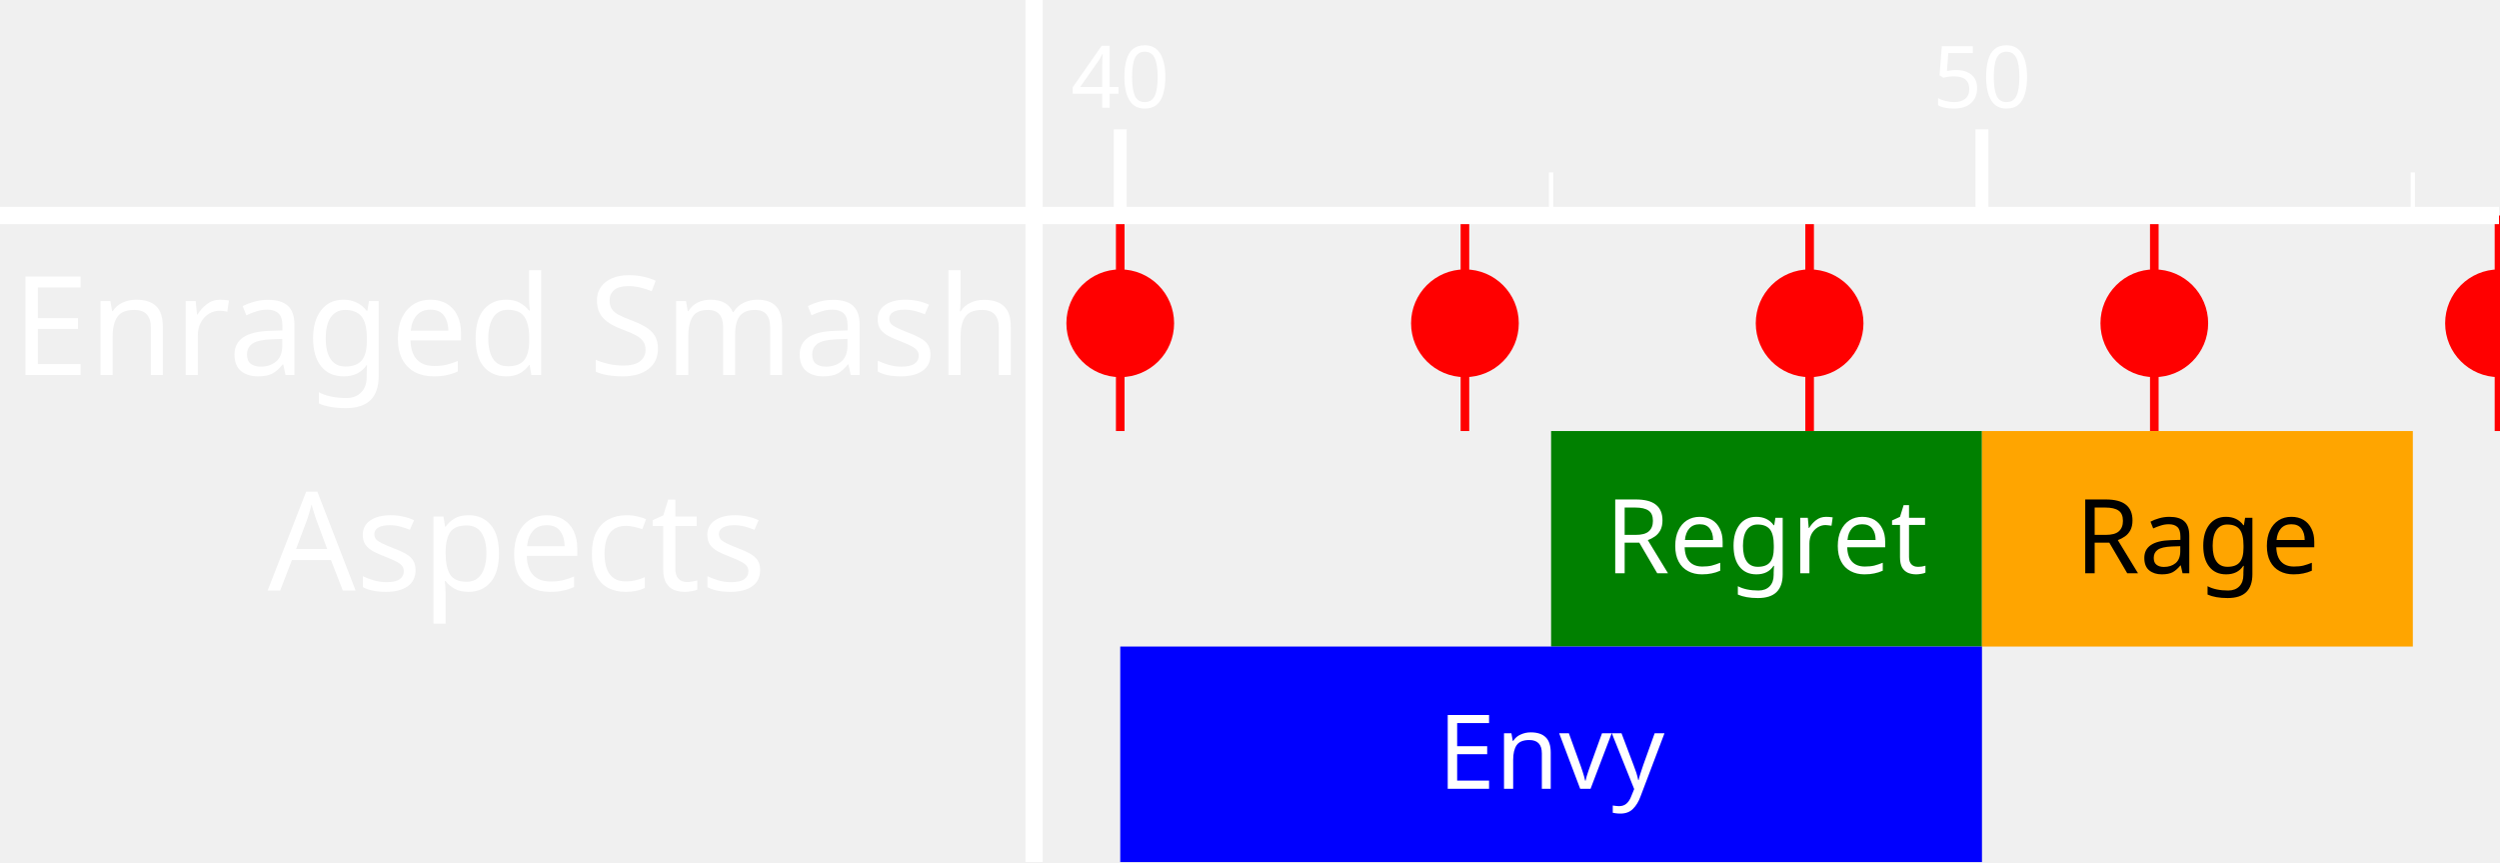
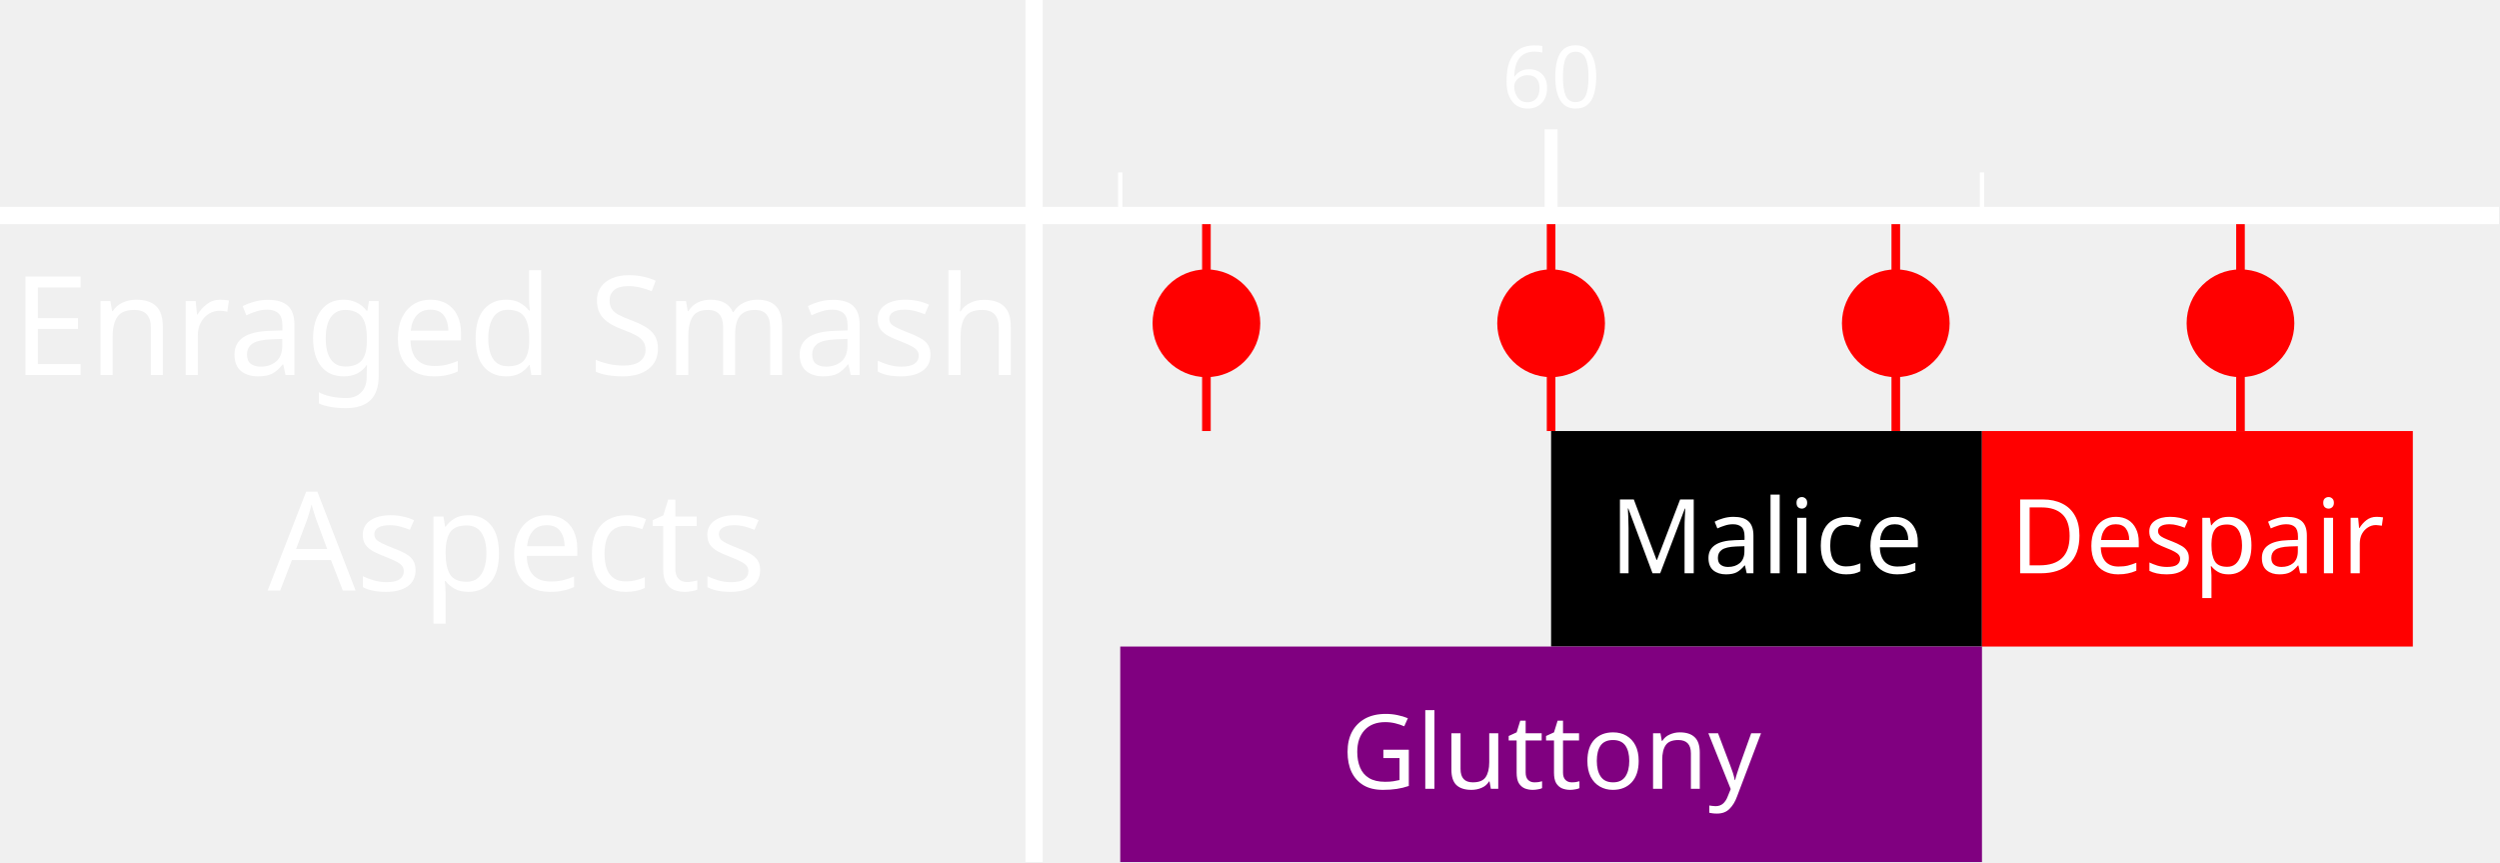
<svg xmlns="http://www.w3.org/2000/svg" width="290" height="100" viewBox="0 0 290 100">
  <defs>
</defs>
  <text x="60.0" y="43.5" font-size="16" fill="white" style="font-family:Segoe UI;text-anchor:middle">Enraged Smash</text>
-   <circle cx="130" cy="37.5" r="6.25" fill="red" />
-   <path d="M130,25 L130,50" stroke="red" />
-   <circle cx="170" cy="37.5" r="6.25" fill="red" />
-   <path d="M170,25 L170,50" stroke="red" />
-   <circle cx="210" cy="37.5" r="6.25" fill="red" />
-   <path d="M210,25 L210,50" stroke="red" />
-   <circle cx="250" cy="37.5" r="6.25" fill="red" />
-   <path d="M250,25 L250,50" stroke="red" />
-   <circle cx="290" cy="37.5" r="6.25" fill="red" />
-   <path d="M290,25 L290,50" stroke="red" />
-   <circle cx="330" cy="37.5" r="6.25" fill="red" />
-   <path d="M330,25 L330,50" stroke="red" />
-   <circle cx="370" cy="37.5" r="6.25" fill="red" />
-   <path d="M370,25 L370,50" stroke="red" />
-   <circle cx="410" cy="37.5" r="6.25" fill="red" />
-   <path d="M410,25 L410,50" stroke="red" />
+   <circle cx="140" cy="37.5" r="6.25" fill="red" />
+   <path d="M140,25 L140,50" stroke="red" />
+   <circle cx="180" cy="37.5" r="6.25" fill="red" />
+   <path d="M180,25 L180,50" stroke="red" />
+   <circle cx="220" cy="37.5" r="6.25" fill="red" />
+   <path d="M220,25 L220,50" stroke="red" />
+   <circle cx="260" cy="37.5" r="6.25" fill="red" />
+   <path d="M260,25 L260,50" stroke="red" />
  <text x="60.0" y="68.5" font-size="16" fill="white" style="font-family:Segoe UI;text-anchor:middle">Aspects</text>
-   <rect x="180" y="50" width="50" height="25" fill="green" />
-   <text x="205.0" y="66.5" font-size="12" fill="white" style="font-family:Segoe UI;text-anchor:middle">Regret</text>
-   <rect x="230" y="50" width="50" height="25" fill="orange" />
-   <text x="255.0" y="66.5" font-size="12" fill="black" style="font-family:Segoe UI;text-anchor:middle">Rage</text>
+   <rect x="180" y="50" width="50" height="25" fill="black" />
+   <text x="205.0" y="66.5" font-size="12" fill="white" style="font-family:Segoe UI;text-anchor:middle">Malice</text>
+   <rect x="230" y="50" width="50" height="25" fill="red" />
+   <text x="255.0" y="66.5" font-size="12" fill="white" style="font-family:Segoe UI;text-anchor:middle">Despair</text>
  <text x="60.0" y="93.5" font-size="16" fill="white" style="font-family:Segoe UI;text-anchor:middle" />
-   <rect x="130" y="75" width="100" height="25" fill="blue" />
-   <text x="180.0" y="91.5" font-size="12" fill="white" style="font-family:Segoe UI;text-anchor:middle">Envy</text>
+   <rect x="130" y="75" width="100" height="25" fill="purple" />
+   <text x="180.0" y="91.5" font-size="12" fill="white" style="font-family:Segoe UI;text-anchor:middle">Gluttony</text>
  <path d="M0,25 L290,25" stroke="white" stroke-width="2" />
  <path d="M120,0 L120,100" stroke="white" stroke-width="2" />
-   <path d="M130,15.0 L130,25" stroke="white" stroke-width="1.5" />
-   <text x="130.0" y="12.5" font-size="10" fill="white" style="font-family:Segoe UI;text-anchor:middle">40</text>
+   <path d="M130,20.0 L130,25" stroke="white" stroke-width="0.5" />
  <path d="M140,22.5 L140,white" stroke="white" stroke-width="0.3" />
  <path d="M150,22.5 L150,white" stroke="white" stroke-width="0.3" />
  <path d="M160,22.5 L160,white" stroke="white" stroke-width="0.3" />
  <path d="M170,22.5 L170,white" stroke="white" stroke-width="0.3" />
-   <path d="M180,20.0 L180,25" stroke="white" stroke-width="0.5" />
+   <path d="M180,15.0 L180,25" stroke="white" stroke-width="1.5" />
+   <text x="180.0" y="12.5" font-size="10" fill="white" style="font-family:Segoe UI;text-anchor:middle">60</text>
  <path d="M190,22.5 L190,white" stroke="white" stroke-width="0.3" />
  <path d="M200,22.5 L200,white" stroke="white" stroke-width="0.3" />
  <path d="M210,22.5 L210,white" stroke="white" stroke-width="0.3" />
  <path d="M220,22.5 L220,white" stroke="white" stroke-width="0.3" />
-   <path d="M230,15.0 L230,25" stroke="white" stroke-width="1.5" />
-   <text x="230.0" y="12.5" font-size="10" fill="white" style="font-family:Segoe UI;text-anchor:middle">50</text>
+   <path d="M230,20.0 L230,25" stroke="white" stroke-width="0.5" />
  <path d="M240,22.5 L240,white" stroke="white" stroke-width="0.3" />
  <path d="M250,22.5 L250,white" stroke="white" stroke-width="0.3" />
  <path d="M260,22.5 L260,white" stroke="white" stroke-width="0.3" />
  <path d="M270,22.5 L270,white" stroke="white" stroke-width="0.3" />
-   <path d="M280,20.0 L280,25" stroke="white" stroke-width="0.5" />
</svg>
